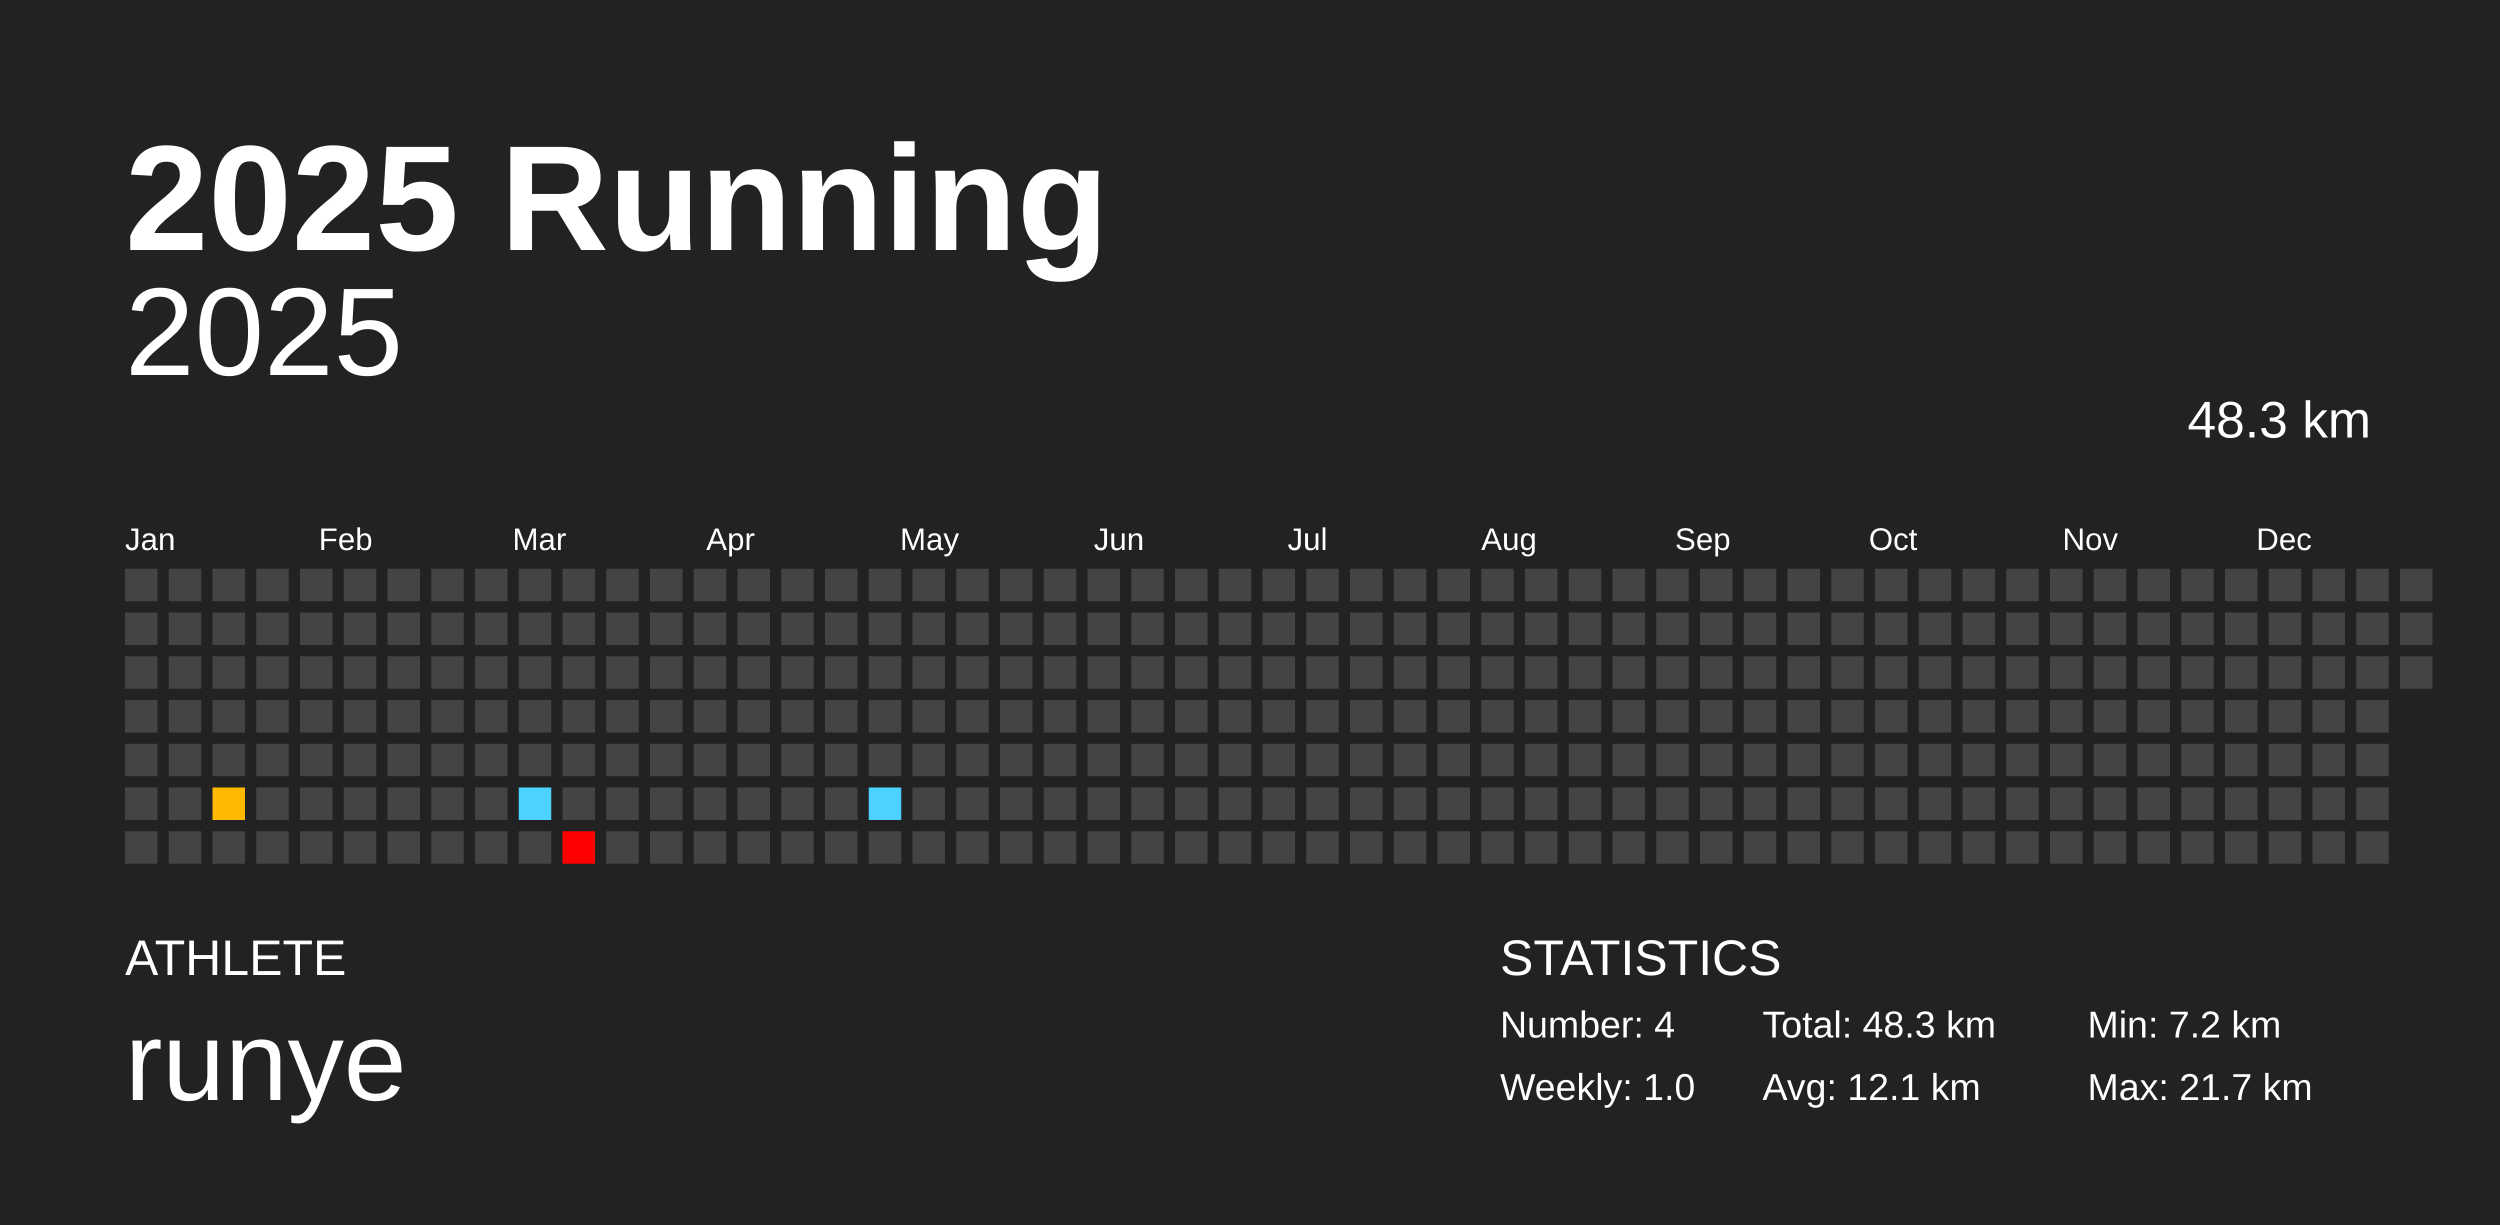
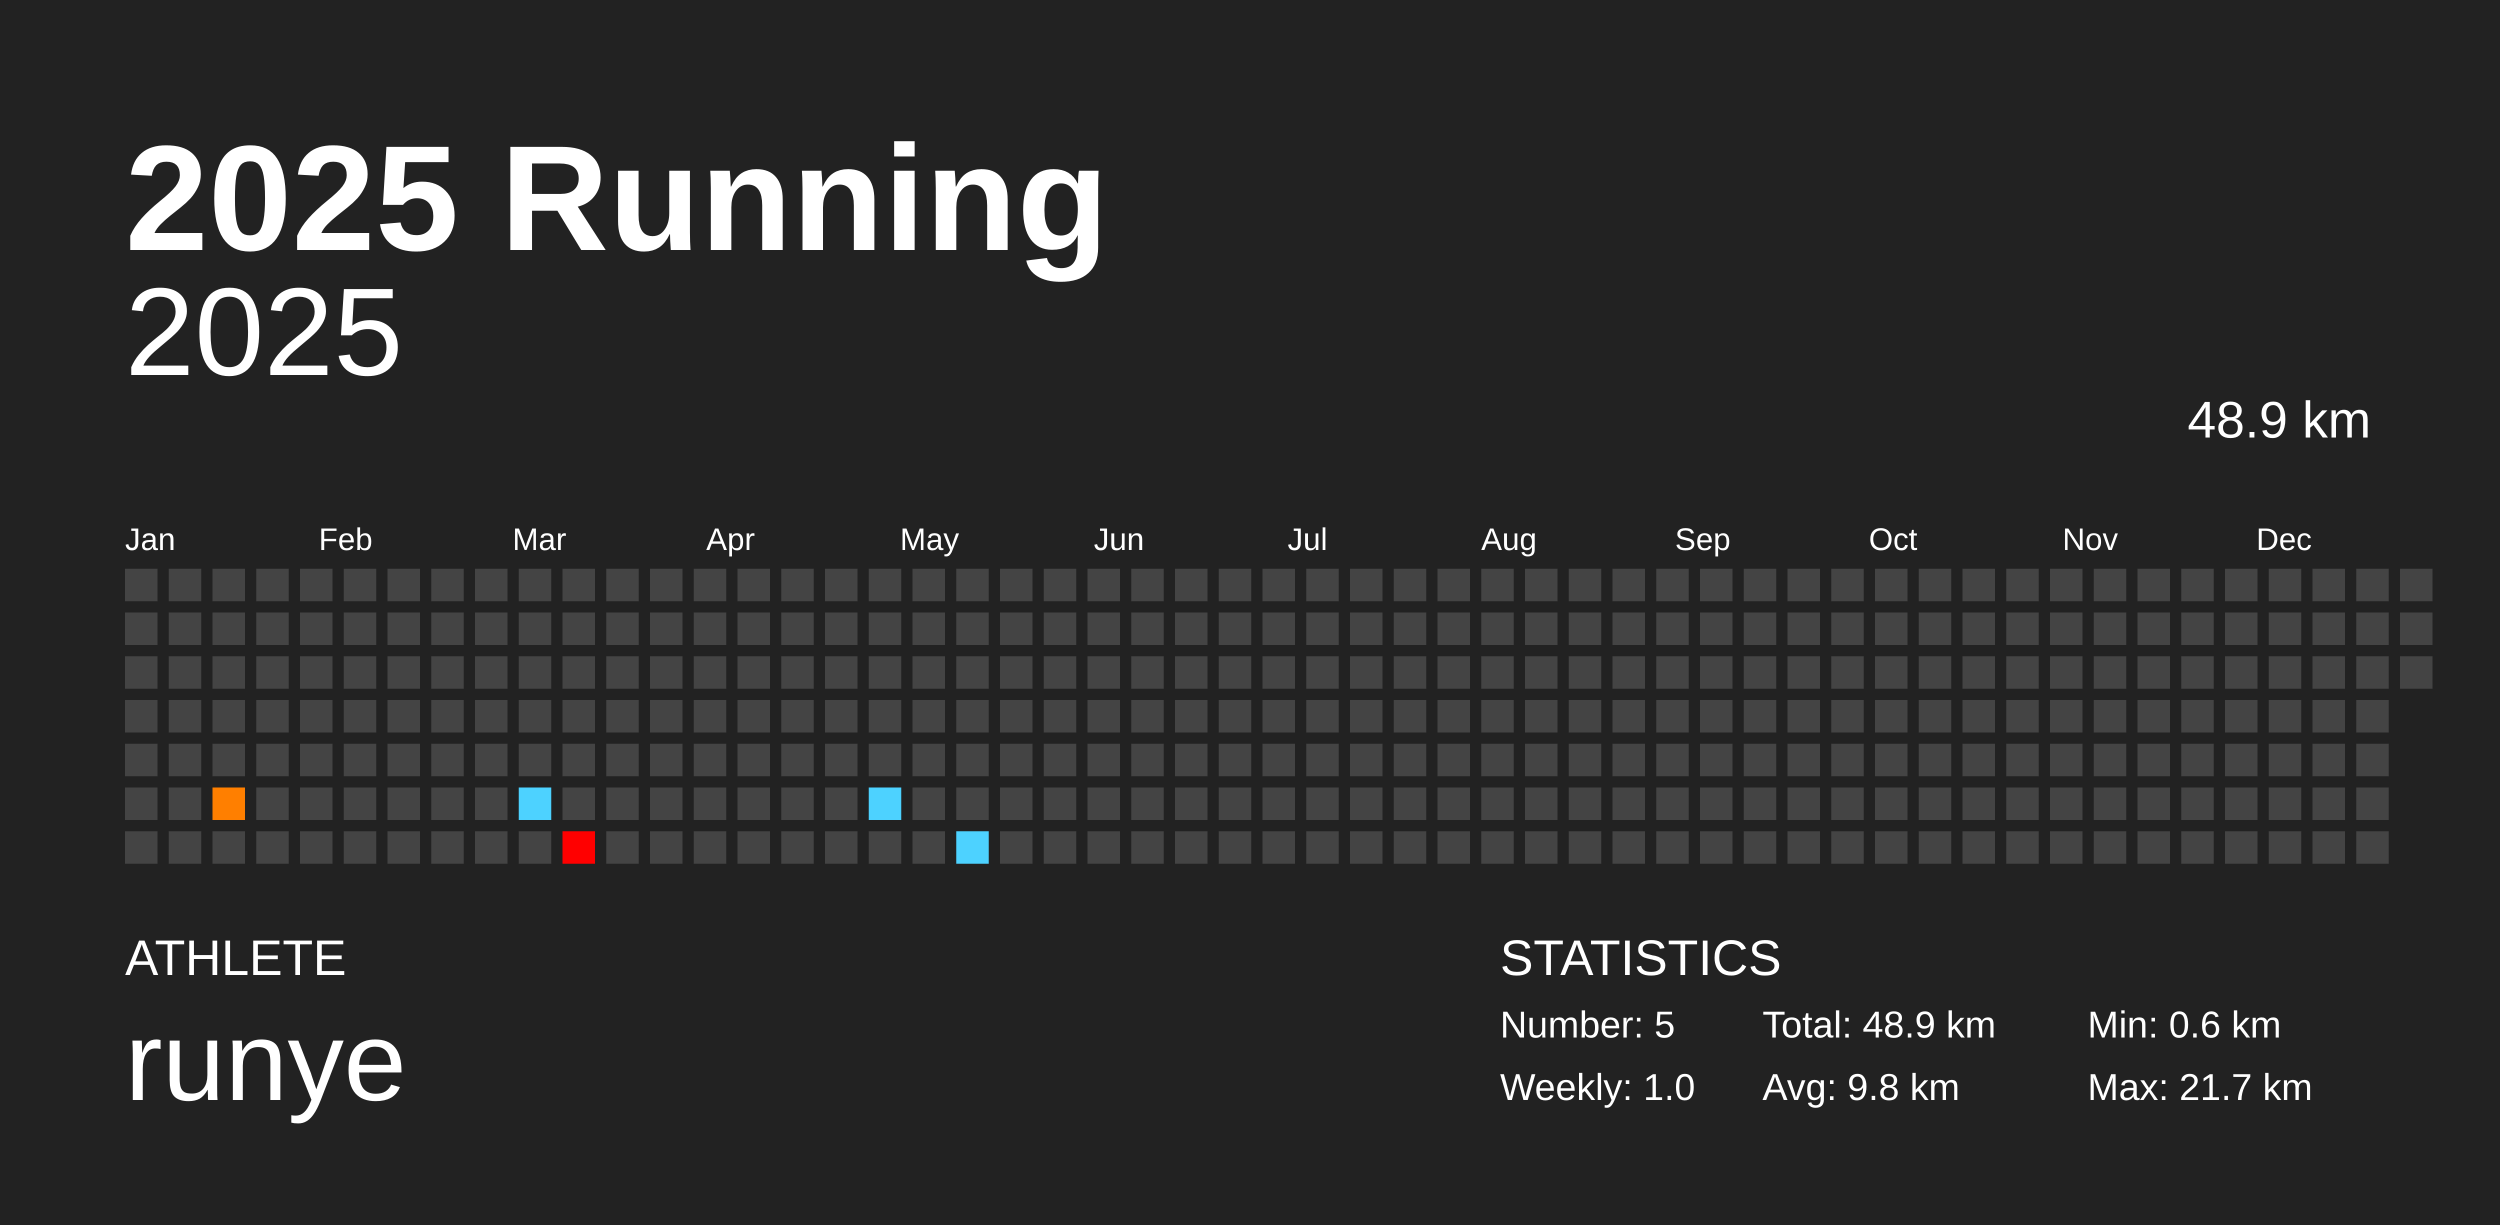
<svg xmlns="http://www.w3.org/2000/svg" baseProfile="full" height="98mm" version="1.1" viewBox="0,0,200,98" width="200mm">
  <defs />
  <rect fill="#222222" height="98" width="200" x="0" y="0" />
  <text fill="#FFFFFF" style="font-size:12px; font-family:Arial; font-weight:bold;" x="10" y="20">2025 Running</text>
  <text fill="#FFFFFF" style="font-size:4px; font-family:Arial" x="10" y="78">ATHLETE</text>
  <text fill="#FFFFFF" style="font-size:9px; font-family:Arial" x="10" y="88">runye</text>
  <text fill="#FFFFFF" style="font-size:4px; font-family:Arial" x="120" y="78">STATISTICS</text>
-   <text fill="#FFFFFF" style="font-size:3px; font-family:Arial" x="120" y="83">Number: 4</text>
+   <text fill="#FFFFFF" style="font-size:3px; font-family:Arial" x="120" y="83">Number: 5</text>
  <text fill="#FFFFFF" style="font-size:3px; font-family:Arial" x="120" y="88">Weekly: 1.0</text>
-   <text fill="#FFFFFF" style="font-size:3px; font-family:Arial" x="141" y="83">Total: 48.3 km</text>
-   <text fill="#FFFFFF" style="font-size:3px; font-family:Arial" x="141" y="88">Avg: 12.1 km</text>
-   <text fill="#FFFFFF" style="font-size:3px; font-family:Arial" x="167" y="83">Min: 7.2 km</text>
+   <text fill="#FFFFFF" style="font-size:3px; font-family:Arial" x="141" y="83">Total: 48.9 km</text>
+   <text fill="#FFFFFF" style="font-size:3px; font-family:Arial" x="141" y="88">Avg: 9.8 km</text>
+   <text fill="#FFFFFF" style="font-size:3px; font-family:Arial" x="167" y="83">Min: 0.6 km</text>
  <text fill="#FFFFFF" style="font-size:3px; font-family:Arial" x="167" y="88">Max: 21.7 km</text>
  <text alignment-baseline="hanging" fill="#FFFFFF" style="font-size:10.0px; font-family:Arial;" x="10" y="30">2025</text>
-   <text alignment-baseline="hanging" fill="#FFFFFF" style="font-size:4.125px; font-family:Arial;" x="175" y="35">48.3 km</text>
+   <text alignment-baseline="hanging" fill="#FFFFFF" style="font-size:4.125px; font-family:Arial;" x="175" y="35">48.9 km</text>
  <text fill="#FFFFFF" style="font-size:2.5px; font-family:Arial" x="10.0" y="44">Jan</text>
  <text fill="#FFFFFF" style="font-size:2.5px; font-family:Arial" x="25.5" y="44">Feb</text>
  <text fill="#FFFFFF" style="font-size:2.5px; font-family:Arial" x="41.0" y="44">Mar</text>
  <text fill="#FFFFFF" style="font-size:2.5px; font-family:Arial" x="56.5" y="44">Apr</text>
  <text fill="#FFFFFF" style="font-size:2.5px; font-family:Arial" x="72.0" y="44">May</text>
  <text fill="#FFFFFF" style="font-size:2.5px; font-family:Arial" x="87.5" y="44">Jun</text>
  <text fill="#FFFFFF" style="font-size:2.5px; font-family:Arial" x="103.0" y="44">Jul</text>
  <text fill="#FFFFFF" style="font-size:2.5px; font-family:Arial" x="118.5" y="44">Aug</text>
  <text fill="#FFFFFF" style="font-size:2.5px; font-family:Arial" x="134.0" y="44">Sep</text>
  <text fill="#FFFFFF" style="font-size:2.5px; font-family:Arial" x="149.5" y="44">Oct</text>
  <text fill="#FFFFFF" style="font-size:2.5px; font-family:Arial" x="165.0" y="44">Nov</text>
  <text fill="#FFFFFF" style="font-size:2.5px; font-family:Arial" x="180.5" y="44">Dec</text>
  <rect fill="#444444" height="2.6" width="2.6" x="10.0" y="45.5" />
  <rect fill="#444444" height="2.6" width="2.6" x="10.0" y="49.0" />
  <rect fill="#444444" height="2.6" width="2.6" x="10.0" y="52.5" />
  <rect fill="#444444" height="2.6" width="2.6" x="10.0" y="56.0" />
  <rect fill="#444444" height="2.6" width="2.6" x="10.0" y="59.5" />
  <rect fill="#444444" height="2.6" width="2.6" x="10.0" y="63.0" />
  <rect fill="#444444" height="2.6" width="2.6" x="10.0" y="66.5" />
  <rect fill="#444444" height="2.6" width="2.6" x="13.5" y="45.5" />
  <rect fill="#444444" height="2.6" width="2.6" x="13.5" y="49.0" />
  <rect fill="#444444" height="2.6" width="2.6" x="13.5" y="52.5" />
  <rect fill="#444444" height="2.6" width="2.6" x="13.5" y="56.0" />
  <rect fill="#444444" height="2.6" width="2.6" x="13.5" y="59.5" />
  <rect fill="#444444" height="2.6" width="2.6" x="13.5" y="63.0" />
  <rect fill="#444444" height="2.6" width="2.6" x="13.5" y="66.5" />
  <rect fill="#444444" height="2.6" width="2.6" x="17.0" y="45.5" />
  <rect fill="#444444" height="2.6" width="2.6" x="17.0" y="49.0" />
  <rect fill="#444444" height="2.6" width="2.6" x="17.0" y="52.5" />
  <rect fill="#444444" height="2.6" width="2.6" x="17.0" y="56.0" />
  <rect fill="#444444" height="2.6" width="2.6" x="17.0" y="59.5" />
-   <rect fill="#ffb900" height="2.6" width="2.6" x="17.0" y="63.0" />
+   <rect fill="#ff7f00" height="2.6" width="2.6" x="17.0" y="63.0" />
  <rect fill="#444444" height="2.6" width="2.6" x="17.0" y="66.5" />
  <rect fill="#444444" height="2.6" width="2.6" x="20.5" y="45.5" />
  <rect fill="#444444" height="2.6" width="2.6" x="20.5" y="49.0" />
  <rect fill="#444444" height="2.6" width="2.6" x="20.5" y="52.5" />
  <rect fill="#444444" height="2.6" width="2.6" x="20.5" y="56.0" />
  <rect fill="#444444" height="2.6" width="2.6" x="20.5" y="59.5" />
  <rect fill="#444444" height="2.6" width="2.6" x="20.5" y="63.0" />
  <rect fill="#444444" height="2.6" width="2.6" x="20.5" y="66.5" />
  <rect fill="#444444" height="2.6" width="2.6" x="24.0" y="45.5" />
  <rect fill="#444444" height="2.6" width="2.6" x="24.0" y="49.0" />
  <rect fill="#444444" height="2.6" width="2.6" x="24.0" y="52.5" />
  <rect fill="#444444" height="2.6" width="2.6" x="24.0" y="56.0" />
  <rect fill="#444444" height="2.6" width="2.6" x="24.0" y="59.5" />
  <rect fill="#444444" height="2.6" width="2.6" x="24.0" y="63.0" />
  <rect fill="#444444" height="2.6" width="2.6" x="24.0" y="66.5" />
  <rect fill="#444444" height="2.6" width="2.6" x="27.5" y="45.5" />
  <rect fill="#444444" height="2.6" width="2.6" x="27.5" y="49.0" />
  <rect fill="#444444" height="2.6" width="2.6" x="27.5" y="52.5" />
  <rect fill="#444444" height="2.6" width="2.6" x="27.5" y="56.0" />
  <rect fill="#444444" height="2.6" width="2.6" x="27.5" y="59.5" />
  <rect fill="#444444" height="2.6" width="2.6" x="27.5" y="63.0" />
  <rect fill="#444444" height="2.6" width="2.6" x="27.5" y="66.5" />
  <rect fill="#444444" height="2.6" width="2.6" x="31.0" y="45.5" />
  <rect fill="#444444" height="2.6" width="2.6" x="31.0" y="49.0" />
  <rect fill="#444444" height="2.6" width="2.6" x="31.0" y="52.5" />
  <rect fill="#444444" height="2.6" width="2.6" x="31.0" y="56.0" />
  <rect fill="#444444" height="2.6" width="2.6" x="31.0" y="59.5" />
  <rect fill="#444444" height="2.6" width="2.6" x="31.0" y="63.0" />
  <rect fill="#444444" height="2.6" width="2.6" x="31.0" y="66.5" />
  <rect fill="#444444" height="2.6" width="2.6" x="34.5" y="45.5" />
  <rect fill="#444444" height="2.6" width="2.6" x="34.5" y="49.0" />
  <rect fill="#444444" height="2.6" width="2.6" x="34.5" y="52.5" />
  <rect fill="#444444" height="2.6" width="2.6" x="34.5" y="56.0" />
  <rect fill="#444444" height="2.6" width="2.6" x="34.5" y="59.5" />
  <rect fill="#444444" height="2.6" width="2.6" x="34.5" y="63.0" />
  <rect fill="#444444" height="2.6" width="2.6" x="34.5" y="66.5" />
  <rect fill="#444444" height="2.6" width="2.6" x="38.0" y="45.5" />
  <rect fill="#444444" height="2.6" width="2.6" x="38.0" y="49.0" />
  <rect fill="#444444" height="2.6" width="2.6" x="38.0" y="52.5" />
  <rect fill="#444444" height="2.6" width="2.6" x="38.0" y="56.0" />
  <rect fill="#444444" height="2.6" width="2.6" x="38.0" y="59.5" />
  <rect fill="#444444" height="2.6" width="2.6" x="38.0" y="63.0" />
  <rect fill="#444444" height="2.6" width="2.6" x="38.0" y="66.5" />
  <rect fill="#444444" height="2.6" width="2.6" x="41.5" y="45.5" />
  <rect fill="#444444" height="2.6" width="2.6" x="41.5" y="49.0" />
  <rect fill="#444444" height="2.6" width="2.6" x="41.5" y="52.5" />
  <rect fill="#444444" height="2.6" width="2.6" x="41.5" y="56.0" />
  <rect fill="#444444" height="2.6" width="2.6" x="41.5" y="59.5" />
  <rect fill="#4dd2ff" height="2.6" width="2.6" x="41.5" y="63.0" />
  <rect fill="#444444" height="2.6" width="2.6" x="41.5" y="66.5" />
  <rect fill="#444444" height="2.6" width="2.6" x="45.0" y="45.5" />
  <rect fill="#444444" height="2.6" width="2.6" x="45.0" y="49.0" />
  <rect fill="#444444" height="2.6" width="2.6" x="45.0" y="52.5" />
  <rect fill="#444444" height="2.6" width="2.6" x="45.0" y="56.0" />
  <rect fill="#444444" height="2.6" width="2.6" x="45.0" y="59.5" />
  <rect fill="#444444" height="2.6" width="2.6" x="45.0" y="63.0" />
  <rect fill="red" height="2.6" width="2.6" x="45.0" y="66.5" />
  <rect fill="#444444" height="2.6" width="2.6" x="48.5" y="45.5" />
  <rect fill="#444444" height="2.6" width="2.6" x="48.5" y="49.0" />
  <rect fill="#444444" height="2.6" width="2.6" x="48.5" y="52.5" />
  <rect fill="#444444" height="2.6" width="2.6" x="48.5" y="56.0" />
  <rect fill="#444444" height="2.6" width="2.6" x="48.5" y="59.5" />
  <rect fill="#444444" height="2.6" width="2.6" x="48.5" y="63.0" />
  <rect fill="#444444" height="2.6" width="2.6" x="48.5" y="66.5" />
  <rect fill="#444444" height="2.6" width="2.6" x="52.0" y="45.5" />
  <rect fill="#444444" height="2.6" width="2.6" x="52.0" y="49.0" />
  <rect fill="#444444" height="2.6" width="2.6" x="52.0" y="52.5" />
  <rect fill="#444444" height="2.6" width="2.6" x="52.0" y="56.0" />
  <rect fill="#444444" height="2.6" width="2.6" x="52.0" y="59.5" />
  <rect fill="#444444" height="2.6" width="2.6" x="52.0" y="63.0" />
  <rect fill="#444444" height="2.6" width="2.6" x="52.0" y="66.5" />
  <rect fill="#444444" height="2.6" width="2.6" x="55.5" y="45.5" />
  <rect fill="#444444" height="2.6" width="2.6" x="55.5" y="49.0" />
  <rect fill="#444444" height="2.6" width="2.6" x="55.5" y="52.5" />
  <rect fill="#444444" height="2.6" width="2.6" x="55.5" y="56.0" />
  <rect fill="#444444" height="2.6" width="2.6" x="55.5" y="59.5" />
  <rect fill="#444444" height="2.6" width="2.6" x="55.5" y="63.0" />
  <rect fill="#444444" height="2.6" width="2.6" x="55.5" y="66.5" />
  <rect fill="#444444" height="2.6" width="2.6" x="59.0" y="45.5" />
  <rect fill="#444444" height="2.6" width="2.6" x="59.0" y="49.0" />
  <rect fill="#444444" height="2.6" width="2.6" x="59.0" y="52.5" />
  <rect fill="#444444" height="2.6" width="2.6" x="59.0" y="56.0" />
  <rect fill="#444444" height="2.6" width="2.6" x="59.0" y="59.5" />
  <rect fill="#444444" height="2.6" width="2.6" x="59.0" y="63.0" />
  <rect fill="#444444" height="2.6" width="2.6" x="59.0" y="66.5" />
  <rect fill="#444444" height="2.6" width="2.6" x="62.5" y="45.5" />
  <rect fill="#444444" height="2.6" width="2.6" x="62.5" y="49.0" />
  <rect fill="#444444" height="2.6" width="2.6" x="62.5" y="52.5" />
  <rect fill="#444444" height="2.6" width="2.6" x="62.5" y="56.0" />
  <rect fill="#444444" height="2.6" width="2.6" x="62.5" y="59.5" />
  <rect fill="#444444" height="2.6" width="2.6" x="62.5" y="63.0" />
  <rect fill="#444444" height="2.6" width="2.6" x="62.5" y="66.5" />
  <rect fill="#444444" height="2.6" width="2.6" x="66.0" y="45.5" />
  <rect fill="#444444" height="2.6" width="2.6" x="66.0" y="49.0" />
  <rect fill="#444444" height="2.6" width="2.6" x="66.0" y="52.5" />
  <rect fill="#444444" height="2.6" width="2.6" x="66.0" y="56.0" />
  <rect fill="#444444" height="2.6" width="2.6" x="66.0" y="59.5" />
  <rect fill="#444444" height="2.6" width="2.6" x="66.0" y="63.0" />
  <rect fill="#444444" height="2.6" width="2.6" x="66.0" y="66.5" />
  <rect fill="#444444" height="2.6" width="2.6" x="69.5" y="45.5" />
  <rect fill="#444444" height="2.6" width="2.6" x="69.5" y="49.0" />
  <rect fill="#444444" height="2.6" width="2.6" x="69.5" y="52.5" />
  <rect fill="#444444" height="2.6" width="2.6" x="69.5" y="56.0" />
  <rect fill="#444444" height="2.6" width="2.6" x="69.5" y="59.5" />
  <rect fill="#4dd2ff" height="2.6" width="2.6" x="69.5" y="63.0" />
  <rect fill="#444444" height="2.6" width="2.6" x="69.5" y="66.5" />
  <rect fill="#444444" height="2.6" width="2.6" x="73.0" y="45.5" />
  <rect fill="#444444" height="2.6" width="2.6" x="73.0" y="49.0" />
  <rect fill="#444444" height="2.6" width="2.6" x="73.0" y="52.5" />
  <rect fill="#444444" height="2.6" width="2.6" x="73.0" y="56.0" />
  <rect fill="#444444" height="2.6" width="2.6" x="73.0" y="59.5" />
  <rect fill="#444444" height="2.6" width="2.6" x="73.0" y="63.0" />
  <rect fill="#444444" height="2.6" width="2.6" x="73.0" y="66.5" />
  <rect fill="#444444" height="2.6" width="2.6" x="76.5" y="45.5" />
  <rect fill="#444444" height="2.6" width="2.6" x="76.5" y="49.0" />
  <rect fill="#444444" height="2.6" width="2.6" x="76.5" y="52.5" />
  <rect fill="#444444" height="2.6" width="2.6" x="76.5" y="56.0" />
  <rect fill="#444444" height="2.6" width="2.6" x="76.5" y="59.5" />
  <rect fill="#444444" height="2.6" width="2.6" x="76.5" y="63.0" />
-   <rect fill="#444444" height="2.6" width="2.6" x="76.5" y="66.5" />
+   <rect fill="#4dd2ff" height="2.6" width="2.6" x="76.5" y="66.5" />
  <rect fill="#444444" height="2.6" width="2.6" x="80.0" y="45.5" />
  <rect fill="#444444" height="2.6" width="2.6" x="80.0" y="49.0" />
  <rect fill="#444444" height="2.6" width="2.6" x="80.0" y="52.5" />
  <rect fill="#444444" height="2.6" width="2.6" x="80.0" y="56.0" />
  <rect fill="#444444" height="2.6" width="2.6" x="80.0" y="59.5" />
  <rect fill="#444444" height="2.6" width="2.6" x="80.0" y="63.0" />
  <rect fill="#444444" height="2.6" width="2.6" x="80.0" y="66.5" />
  <rect fill="#444444" height="2.6" width="2.6" x="83.5" y="45.5" />
  <rect fill="#444444" height="2.6" width="2.6" x="83.5" y="49.0" />
  <rect fill="#444444" height="2.6" width="2.6" x="83.5" y="52.5" />
  <rect fill="#444444" height="2.6" width="2.6" x="83.5" y="56.0" />
  <rect fill="#444444" height="2.6" width="2.6" x="83.5" y="59.5" />
  <rect fill="#444444" height="2.6" width="2.6" x="83.5" y="63.0" />
  <rect fill="#444444" height="2.6" width="2.6" x="83.5" y="66.5" />
  <rect fill="#444444" height="2.6" width="2.6" x="87.0" y="45.5" />
  <rect fill="#444444" height="2.6" width="2.6" x="87.0" y="49.0" />
  <rect fill="#444444" height="2.6" width="2.6" x="87.0" y="52.5" />
  <rect fill="#444444" height="2.6" width="2.6" x="87.0" y="56.0" />
  <rect fill="#444444" height="2.6" width="2.6" x="87.0" y="59.5" />
  <rect fill="#444444" height="2.6" width="2.6" x="87.0" y="63.0" />
  <rect fill="#444444" height="2.6" width="2.6" x="87.0" y="66.5" />
  <rect fill="#444444" height="2.6" width="2.6" x="90.5" y="45.5" />
  <rect fill="#444444" height="2.6" width="2.6" x="90.5" y="49.0" />
  <rect fill="#444444" height="2.6" width="2.6" x="90.5" y="52.5" />
  <rect fill="#444444" height="2.6" width="2.6" x="90.5" y="56.0" />
  <rect fill="#444444" height="2.6" width="2.6" x="90.5" y="59.5" />
  <rect fill="#444444" height="2.6" width="2.6" x="90.5" y="63.0" />
  <rect fill="#444444" height="2.6" width="2.6" x="90.5" y="66.5" />
  <rect fill="#444444" height="2.6" width="2.6" x="94.0" y="45.5" />
  <rect fill="#444444" height="2.6" width="2.6" x="94.0" y="49.0" />
  <rect fill="#444444" height="2.6" width="2.6" x="94.0" y="52.5" />
  <rect fill="#444444" height="2.6" width="2.6" x="94.0" y="56.0" />
  <rect fill="#444444" height="2.6" width="2.6" x="94.0" y="59.5" />
  <rect fill="#444444" height="2.6" width="2.6" x="94.0" y="63.0" />
  <rect fill="#444444" height="2.6" width="2.6" x="94.0" y="66.5" />
  <rect fill="#444444" height="2.6" width="2.6" x="97.5" y="45.5" />
  <rect fill="#444444" height="2.6" width="2.6" x="97.5" y="49.0" />
  <rect fill="#444444" height="2.6" width="2.6" x="97.5" y="52.5" />
  <rect fill="#444444" height="2.6" width="2.6" x="97.5" y="56.0" />
  <rect fill="#444444" height="2.6" width="2.6" x="97.5" y="59.5" />
  <rect fill="#444444" height="2.6" width="2.6" x="97.5" y="63.0" />
  <rect fill="#444444" height="2.6" width="2.6" x="97.5" y="66.5" />
  <rect fill="#444444" height="2.6" width="2.6" x="101.0" y="45.5" />
  <rect fill="#444444" height="2.6" width="2.6" x="101.0" y="49.0" />
  <rect fill="#444444" height="2.6" width="2.6" x="101.0" y="52.5" />
  <rect fill="#444444" height="2.6" width="2.6" x="101.0" y="56.0" />
  <rect fill="#444444" height="2.6" width="2.6" x="101.0" y="59.5" />
  <rect fill="#444444" height="2.6" width="2.6" x="101.0" y="63.0" />
  <rect fill="#444444" height="2.6" width="2.6" x="101.0" y="66.5" />
  <rect fill="#444444" height="2.6" width="2.6" x="104.5" y="45.5" />
  <rect fill="#444444" height="2.6" width="2.6" x="104.5" y="49.0" />
  <rect fill="#444444" height="2.6" width="2.6" x="104.5" y="52.5" />
  <rect fill="#444444" height="2.6" width="2.6" x="104.5" y="56.0" />
  <rect fill="#444444" height="2.6" width="2.6" x="104.5" y="59.5" />
  <rect fill="#444444" height="2.6" width="2.6" x="104.5" y="63.0" />
  <rect fill="#444444" height="2.6" width="2.6" x="104.5" y="66.5" />
  <rect fill="#444444" height="2.6" width="2.6" x="108.0" y="45.5" />
  <rect fill="#444444" height="2.6" width="2.6" x="108.0" y="49.0" />
  <rect fill="#444444" height="2.6" width="2.6" x="108.0" y="52.5" />
  <rect fill="#444444" height="2.6" width="2.6" x="108.0" y="56.0" />
  <rect fill="#444444" height="2.6" width="2.6" x="108.0" y="59.5" />
  <rect fill="#444444" height="2.6" width="2.6" x="108.0" y="63.0" />
  <rect fill="#444444" height="2.6" width="2.6" x="108.0" y="66.5" />
  <rect fill="#444444" height="2.6" width="2.6" x="111.5" y="45.5" />
  <rect fill="#444444" height="2.6" width="2.6" x="111.5" y="49.0" />
  <rect fill="#444444" height="2.6" width="2.6" x="111.5" y="52.5" />
  <rect fill="#444444" height="2.6" width="2.6" x="111.5" y="56.0" />
  <rect fill="#444444" height="2.6" width="2.6" x="111.5" y="59.5" />
  <rect fill="#444444" height="2.6" width="2.6" x="111.5" y="63.0" />
  <rect fill="#444444" height="2.6" width="2.6" x="111.5" y="66.5" />
  <rect fill="#444444" height="2.6" width="2.6" x="115.0" y="45.5" />
  <rect fill="#444444" height="2.6" width="2.6" x="115.0" y="49.0" />
  <rect fill="#444444" height="2.6" width="2.6" x="115.0" y="52.5" />
  <rect fill="#444444" height="2.6" width="2.6" x="115.0" y="56.0" />
  <rect fill="#444444" height="2.6" width="2.6" x="115.0" y="59.5" />
  <rect fill="#444444" height="2.6" width="2.6" x="115.0" y="63.0" />
  <rect fill="#444444" height="2.6" width="2.6" x="115.0" y="66.5" />
  <rect fill="#444444" height="2.6" width="2.6" x="118.5" y="45.5" />
  <rect fill="#444444" height="2.6" width="2.6" x="118.5" y="49.0" />
  <rect fill="#444444" height="2.6" width="2.6" x="118.5" y="52.5" />
  <rect fill="#444444" height="2.6" width="2.6" x="118.5" y="56.0" />
  <rect fill="#444444" height="2.6" width="2.6" x="118.5" y="59.5" />
  <rect fill="#444444" height="2.6" width="2.6" x="118.5" y="63.0" />
  <rect fill="#444444" height="2.6" width="2.6" x="118.5" y="66.5" />
  <rect fill="#444444" height="2.6" width="2.6" x="122.0" y="45.5" />
  <rect fill="#444444" height="2.6" width="2.6" x="122.0" y="49.0" />
  <rect fill="#444444" height="2.6" width="2.6" x="122.0" y="52.5" />
  <rect fill="#444444" height="2.6" width="2.6" x="122.0" y="56.0" />
  <rect fill="#444444" height="2.6" width="2.6" x="122.0" y="59.5" />
  <rect fill="#444444" height="2.6" width="2.6" x="122.0" y="63.0" />
  <rect fill="#444444" height="2.6" width="2.6" x="122.0" y="66.5" />
  <rect fill="#444444" height="2.6" width="2.6" x="125.5" y="45.5" />
  <rect fill="#444444" height="2.6" width="2.6" x="125.5" y="49.0" />
  <rect fill="#444444" height="2.6" width="2.6" x="125.5" y="52.5" />
  <rect fill="#444444" height="2.6" width="2.6" x="125.5" y="56.0" />
  <rect fill="#444444" height="2.6" width="2.6" x="125.5" y="59.5" />
  <rect fill="#444444" height="2.6" width="2.6" x="125.5" y="63.0" />
  <rect fill="#444444" height="2.6" width="2.6" x="125.5" y="66.5" />
  <rect fill="#444444" height="2.6" width="2.6" x="129.0" y="45.5" />
  <rect fill="#444444" height="2.6" width="2.6" x="129.0" y="49.0" />
  <rect fill="#444444" height="2.6" width="2.6" x="129.0" y="52.5" />
  <rect fill="#444444" height="2.6" width="2.6" x="129.0" y="56.0" />
  <rect fill="#444444" height="2.6" width="2.6" x="129.0" y="59.5" />
  <rect fill="#444444" height="2.6" width="2.6" x="129.0" y="63.0" />
  <rect fill="#444444" height="2.6" width="2.6" x="129.0" y="66.5" />
  <rect fill="#444444" height="2.6" width="2.6" x="132.5" y="45.5" />
  <rect fill="#444444" height="2.6" width="2.6" x="132.5" y="49.0" />
  <rect fill="#444444" height="2.6" width="2.6" x="132.5" y="52.5" />
  <rect fill="#444444" height="2.6" width="2.6" x="132.5" y="56.0" />
  <rect fill="#444444" height="2.6" width="2.6" x="132.5" y="59.5" />
  <rect fill="#444444" height="2.6" width="2.6" x="132.5" y="63.0" />
  <rect fill="#444444" height="2.6" width="2.6" x="132.5" y="66.5" />
  <rect fill="#444444" height="2.6" width="2.6" x="136.0" y="45.5" />
  <rect fill="#444444" height="2.6" width="2.6" x="136.0" y="49.0" />
  <rect fill="#444444" height="2.6" width="2.6" x="136.0" y="52.5" />
  <rect fill="#444444" height="2.6" width="2.6" x="136.0" y="56.0" />
  <rect fill="#444444" height="2.6" width="2.6" x="136.0" y="59.5" />
  <rect fill="#444444" height="2.6" width="2.6" x="136.0" y="63.0" />
  <rect fill="#444444" height="2.6" width="2.6" x="136.0" y="66.5" />
  <rect fill="#444444" height="2.6" width="2.6" x="139.5" y="45.5" />
  <rect fill="#444444" height="2.6" width="2.6" x="139.5" y="49.0" />
  <rect fill="#444444" height="2.6" width="2.6" x="139.5" y="52.5" />
  <rect fill="#444444" height="2.6" width="2.6" x="139.5" y="56.0" />
  <rect fill="#444444" height="2.6" width="2.6" x="139.5" y="59.5" />
  <rect fill="#444444" height="2.6" width="2.6" x="139.5" y="63.0" />
  <rect fill="#444444" height="2.6" width="2.6" x="139.5" y="66.5" />
  <rect fill="#444444" height="2.6" width="2.6" x="143.0" y="45.5" />
  <rect fill="#444444" height="2.6" width="2.6" x="143.0" y="49.0" />
  <rect fill="#444444" height="2.6" width="2.6" x="143.0" y="52.5" />
  <rect fill="#444444" height="2.6" width="2.6" x="143.0" y="56.0" />
  <rect fill="#444444" height="2.6" width="2.6" x="143.0" y="59.5" />
  <rect fill="#444444" height="2.6" width="2.6" x="143.0" y="63.0" />
  <rect fill="#444444" height="2.6" width="2.6" x="143.0" y="66.5" />
  <rect fill="#444444" height="2.6" width="2.6" x="146.5" y="45.5" />
  <rect fill="#444444" height="2.6" width="2.6" x="146.5" y="49.0" />
  <rect fill="#444444" height="2.6" width="2.6" x="146.5" y="52.5" />
  <rect fill="#444444" height="2.6" width="2.6" x="146.5" y="56.0" />
  <rect fill="#444444" height="2.6" width="2.6" x="146.5" y="59.5" />
  <rect fill="#444444" height="2.6" width="2.6" x="146.5" y="63.0" />
  <rect fill="#444444" height="2.6" width="2.6" x="146.5" y="66.5" />
  <rect fill="#444444" height="2.6" width="2.6" x="150.0" y="45.5" />
  <rect fill="#444444" height="2.6" width="2.6" x="150.0" y="49.0" />
  <rect fill="#444444" height="2.6" width="2.6" x="150.0" y="52.5" />
  <rect fill="#444444" height="2.6" width="2.6" x="150.0" y="56.0" />
  <rect fill="#444444" height="2.6" width="2.6" x="150.0" y="59.5" />
  <rect fill="#444444" height="2.6" width="2.6" x="150.0" y="63.0" />
  <rect fill="#444444" height="2.6" width="2.6" x="150.0" y="66.5" />
  <rect fill="#444444" height="2.6" width="2.6" x="153.5" y="45.5" />
  <rect fill="#444444" height="2.6" width="2.6" x="153.5" y="49.0" />
  <rect fill="#444444" height="2.6" width="2.6" x="153.5" y="52.5" />
  <rect fill="#444444" height="2.6" width="2.6" x="153.5" y="56.0" />
  <rect fill="#444444" height="2.6" width="2.6" x="153.5" y="59.5" />
  <rect fill="#444444" height="2.6" width="2.6" x="153.5" y="63.0" />
  <rect fill="#444444" height="2.6" width="2.6" x="153.5" y="66.5" />
  <rect fill="#444444" height="2.6" width="2.6" x="157.0" y="45.5" />
  <rect fill="#444444" height="2.6" width="2.6" x="157.0" y="49.0" />
  <rect fill="#444444" height="2.6" width="2.6" x="157.0" y="52.5" />
  <rect fill="#444444" height="2.6" width="2.6" x="157.0" y="56.0" />
  <rect fill="#444444" height="2.6" width="2.6" x="157.0" y="59.5" />
  <rect fill="#444444" height="2.6" width="2.6" x="157.0" y="63.0" />
  <rect fill="#444444" height="2.6" width="2.6" x="157.0" y="66.5" />
  <rect fill="#444444" height="2.6" width="2.6" x="160.5" y="45.5" />
  <rect fill="#444444" height="2.6" width="2.6" x="160.5" y="49.0" />
  <rect fill="#444444" height="2.6" width="2.6" x="160.5" y="52.5" />
  <rect fill="#444444" height="2.6" width="2.6" x="160.5" y="56.0" />
  <rect fill="#444444" height="2.6" width="2.6" x="160.5" y="59.5" />
  <rect fill="#444444" height="2.6" width="2.6" x="160.5" y="63.0" />
  <rect fill="#444444" height="2.6" width="2.6" x="160.5" y="66.5" />
  <rect fill="#444444" height="2.6" width="2.6" x="164.0" y="45.5" />
  <rect fill="#444444" height="2.6" width="2.6" x="164.0" y="49.0" />
  <rect fill="#444444" height="2.6" width="2.6" x="164.0" y="52.5" />
  <rect fill="#444444" height="2.6" width="2.6" x="164.0" y="56.0" />
  <rect fill="#444444" height="2.6" width="2.6" x="164.0" y="59.5" />
  <rect fill="#444444" height="2.6" width="2.6" x="164.0" y="63.0" />
  <rect fill="#444444" height="2.6" width="2.6" x="164.0" y="66.5" />
  <rect fill="#444444" height="2.6" width="2.6" x="167.5" y="45.5" />
  <rect fill="#444444" height="2.6" width="2.6" x="167.5" y="49.0" />
  <rect fill="#444444" height="2.6" width="2.6" x="167.5" y="52.5" />
  <rect fill="#444444" height="2.6" width="2.6" x="167.5" y="56.0" />
  <rect fill="#444444" height="2.6" width="2.6" x="167.5" y="59.5" />
  <rect fill="#444444" height="2.6" width="2.6" x="167.5" y="63.0" />
  <rect fill="#444444" height="2.6" width="2.6" x="167.5" y="66.5" />
  <rect fill="#444444" height="2.6" width="2.6" x="171.0" y="45.5" />
  <rect fill="#444444" height="2.6" width="2.6" x="171.0" y="49.0" />
  <rect fill="#444444" height="2.6" width="2.6" x="171.0" y="52.5" />
  <rect fill="#444444" height="2.6" width="2.6" x="171.0" y="56.0" />
  <rect fill="#444444" height="2.6" width="2.6" x="171.0" y="59.5" />
  <rect fill="#444444" height="2.6" width="2.6" x="171.0" y="63.0" />
  <rect fill="#444444" height="2.6" width="2.6" x="171.0" y="66.5" />
  <rect fill="#444444" height="2.6" width="2.6" x="174.5" y="45.5" />
  <rect fill="#444444" height="2.6" width="2.6" x="174.5" y="49.0" />
  <rect fill="#444444" height="2.6" width="2.6" x="174.5" y="52.5" />
  <rect fill="#444444" height="2.6" width="2.6" x="174.5" y="56.0" />
  <rect fill="#444444" height="2.6" width="2.6" x="174.5" y="59.5" />
  <rect fill="#444444" height="2.6" width="2.6" x="174.5" y="63.0" />
  <rect fill="#444444" height="2.6" width="2.6" x="174.5" y="66.5" />
  <rect fill="#444444" height="2.6" width="2.6" x="178.0" y="45.5" />
  <rect fill="#444444" height="2.6" width="2.6" x="178.0" y="49.0" />
  <rect fill="#444444" height="2.6" width="2.6" x="178.0" y="52.5" />
  <rect fill="#444444" height="2.6" width="2.6" x="178.0" y="56.0" />
  <rect fill="#444444" height="2.6" width="2.6" x="178.0" y="59.5" />
  <rect fill="#444444" height="2.6" width="2.6" x="178.0" y="63.0" />
  <rect fill="#444444" height="2.6" width="2.6" x="178.0" y="66.5" />
  <rect fill="#444444" height="2.6" width="2.6" x="181.5" y="45.5" />
  <rect fill="#444444" height="2.6" width="2.6" x="181.5" y="49.0" />
  <rect fill="#444444" height="2.6" width="2.6" x="181.5" y="52.5" />
  <rect fill="#444444" height="2.6" width="2.6" x="181.5" y="56.0" />
  <rect fill="#444444" height="2.6" width="2.6" x="181.5" y="59.5" />
  <rect fill="#444444" height="2.6" width="2.6" x="181.5" y="63.0" />
  <rect fill="#444444" height="2.6" width="2.6" x="181.5" y="66.5" />
  <rect fill="#444444" height="2.6" width="2.6" x="185.0" y="45.5" />
  <rect fill="#444444" height="2.6" width="2.6" x="185.0" y="49.0" />
  <rect fill="#444444" height="2.6" width="2.6" x="185.0" y="52.5" />
  <rect fill="#444444" height="2.6" width="2.6" x="185.0" y="56.0" />
  <rect fill="#444444" height="2.6" width="2.6" x="185.0" y="59.5" />
  <rect fill="#444444" height="2.6" width="2.6" x="185.0" y="63.0" />
  <rect fill="#444444" height="2.6" width="2.6" x="185.0" y="66.5" />
  <rect fill="#444444" height="2.6" width="2.6" x="188.5" y="45.5" />
  <rect fill="#444444" height="2.6" width="2.6" x="188.5" y="49.0" />
  <rect fill="#444444" height="2.6" width="2.6" x="188.5" y="52.5" />
  <rect fill="#444444" height="2.6" width="2.6" x="188.5" y="56.0" />
  <rect fill="#444444" height="2.6" width="2.6" x="188.5" y="59.5" />
  <rect fill="#444444" height="2.6" width="2.6" x="188.5" y="63.0" />
  <rect fill="#444444" height="2.6" width="2.6" x="188.5" y="66.5" />
  <rect fill="#444444" height="2.6" width="2.6" x="192.0" y="45.5" />
  <rect fill="#444444" height="2.6" width="2.6" x="192.0" y="49.0" />
  <rect fill="#444444" height="2.6" width="2.6" x="192.0" y="52.5" />
</svg>
